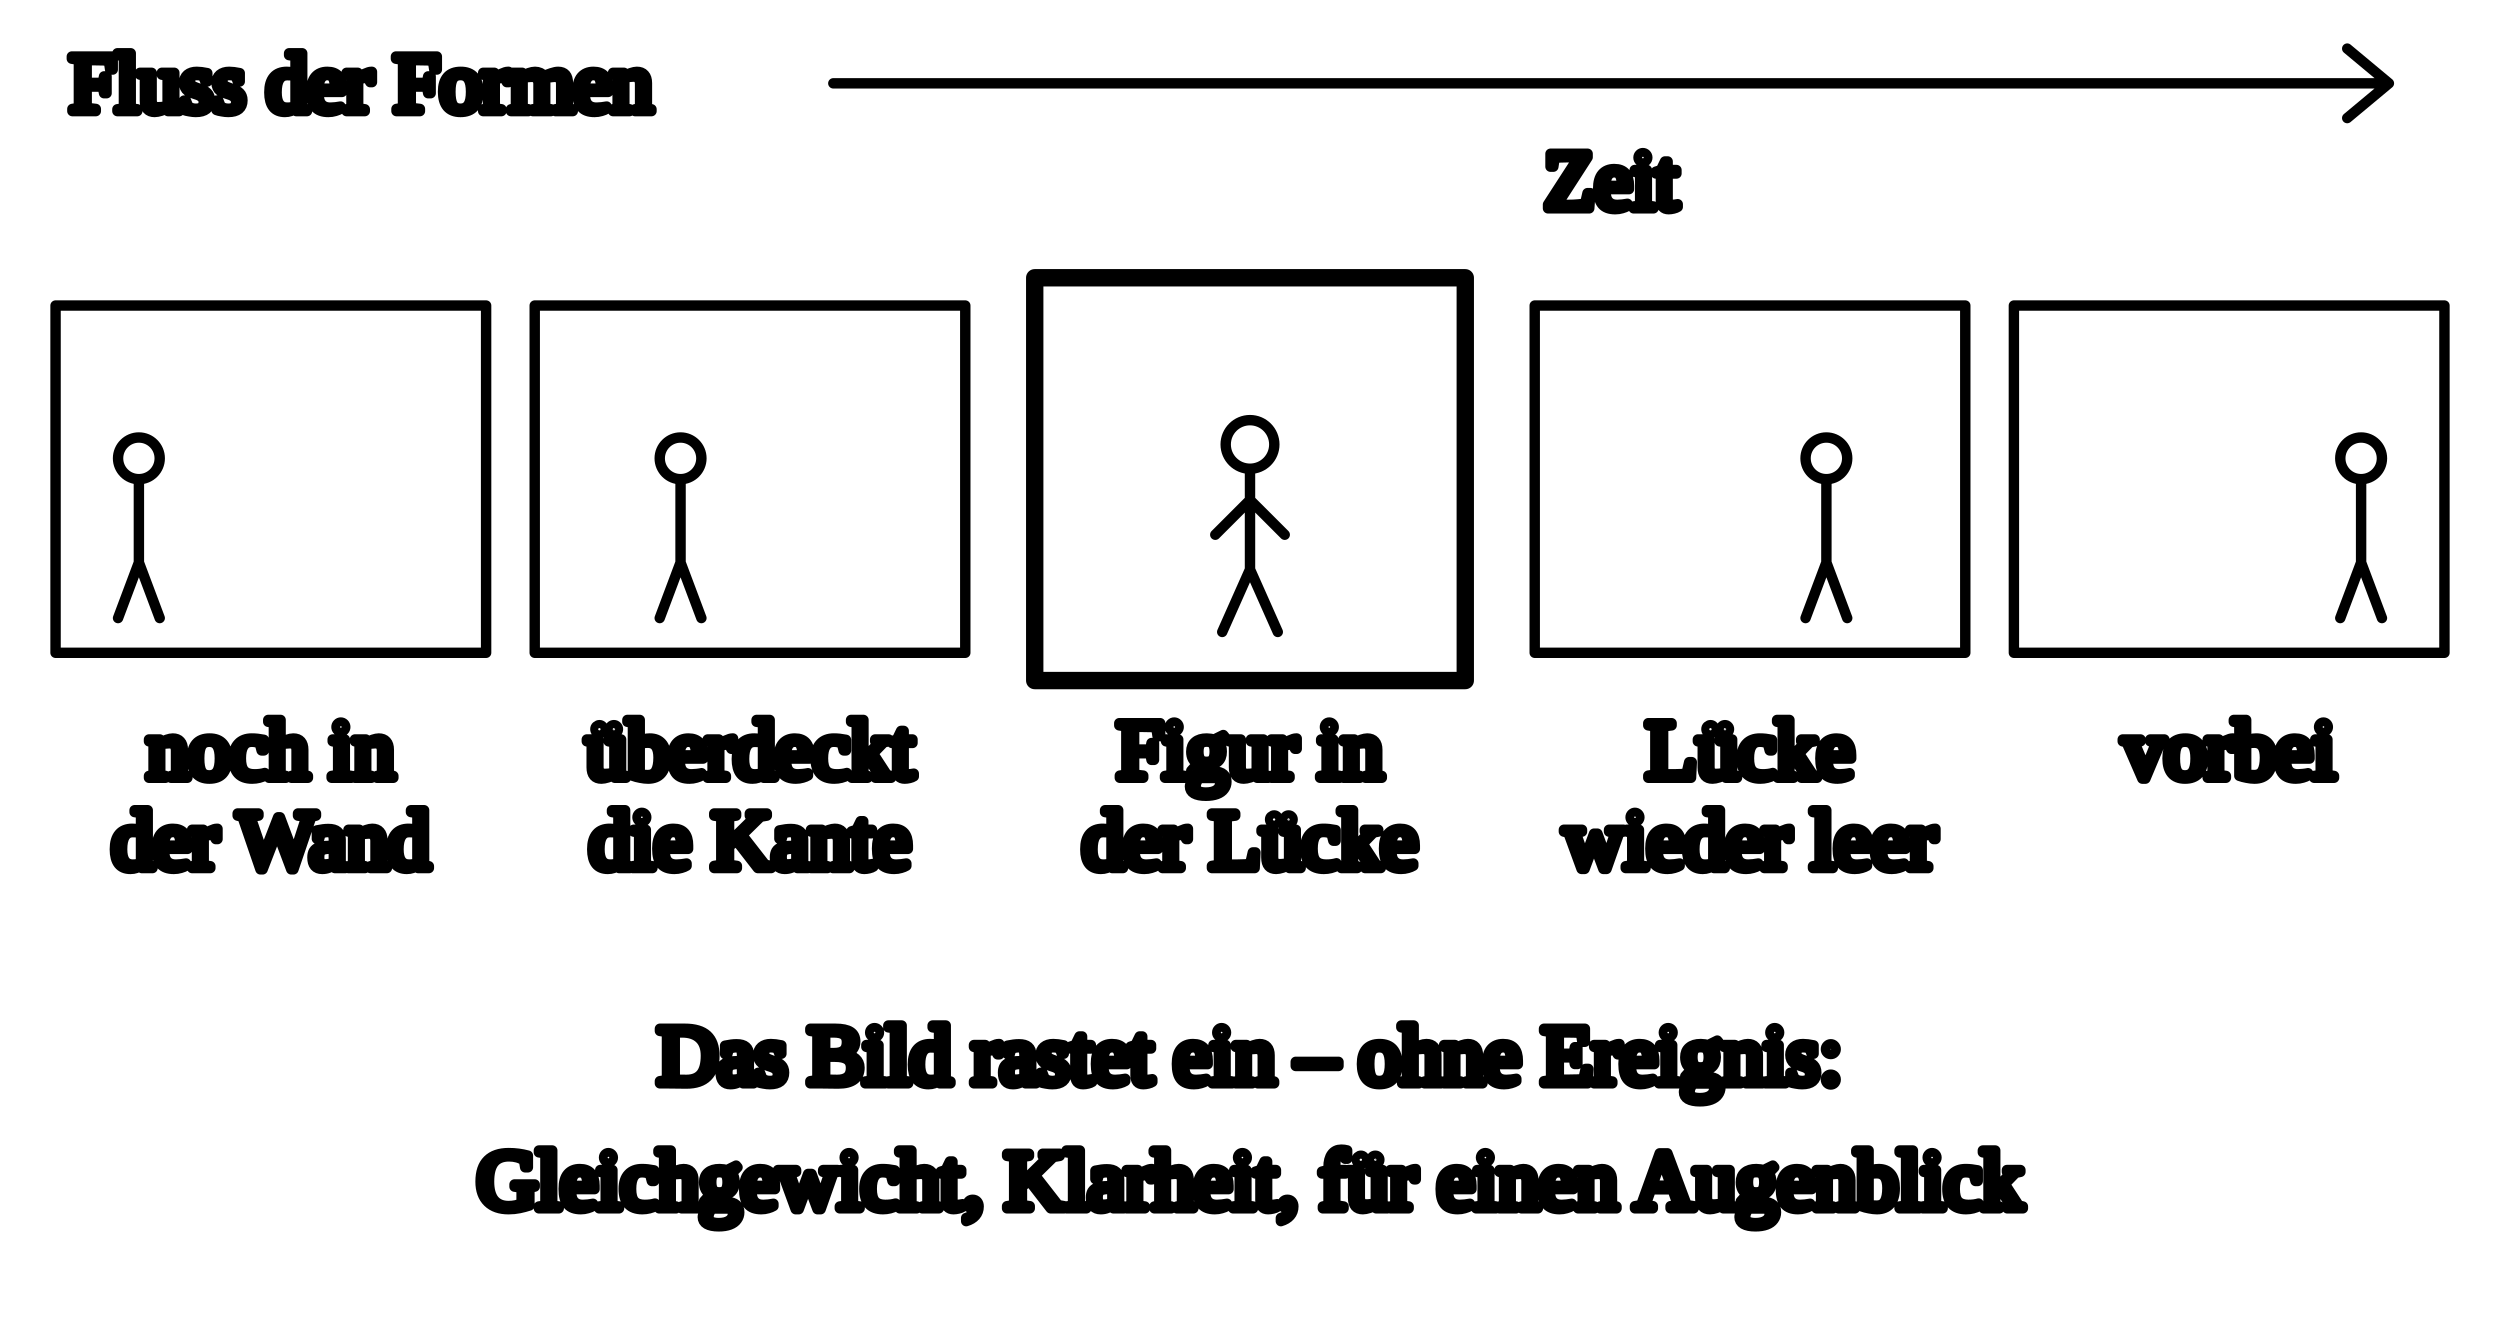
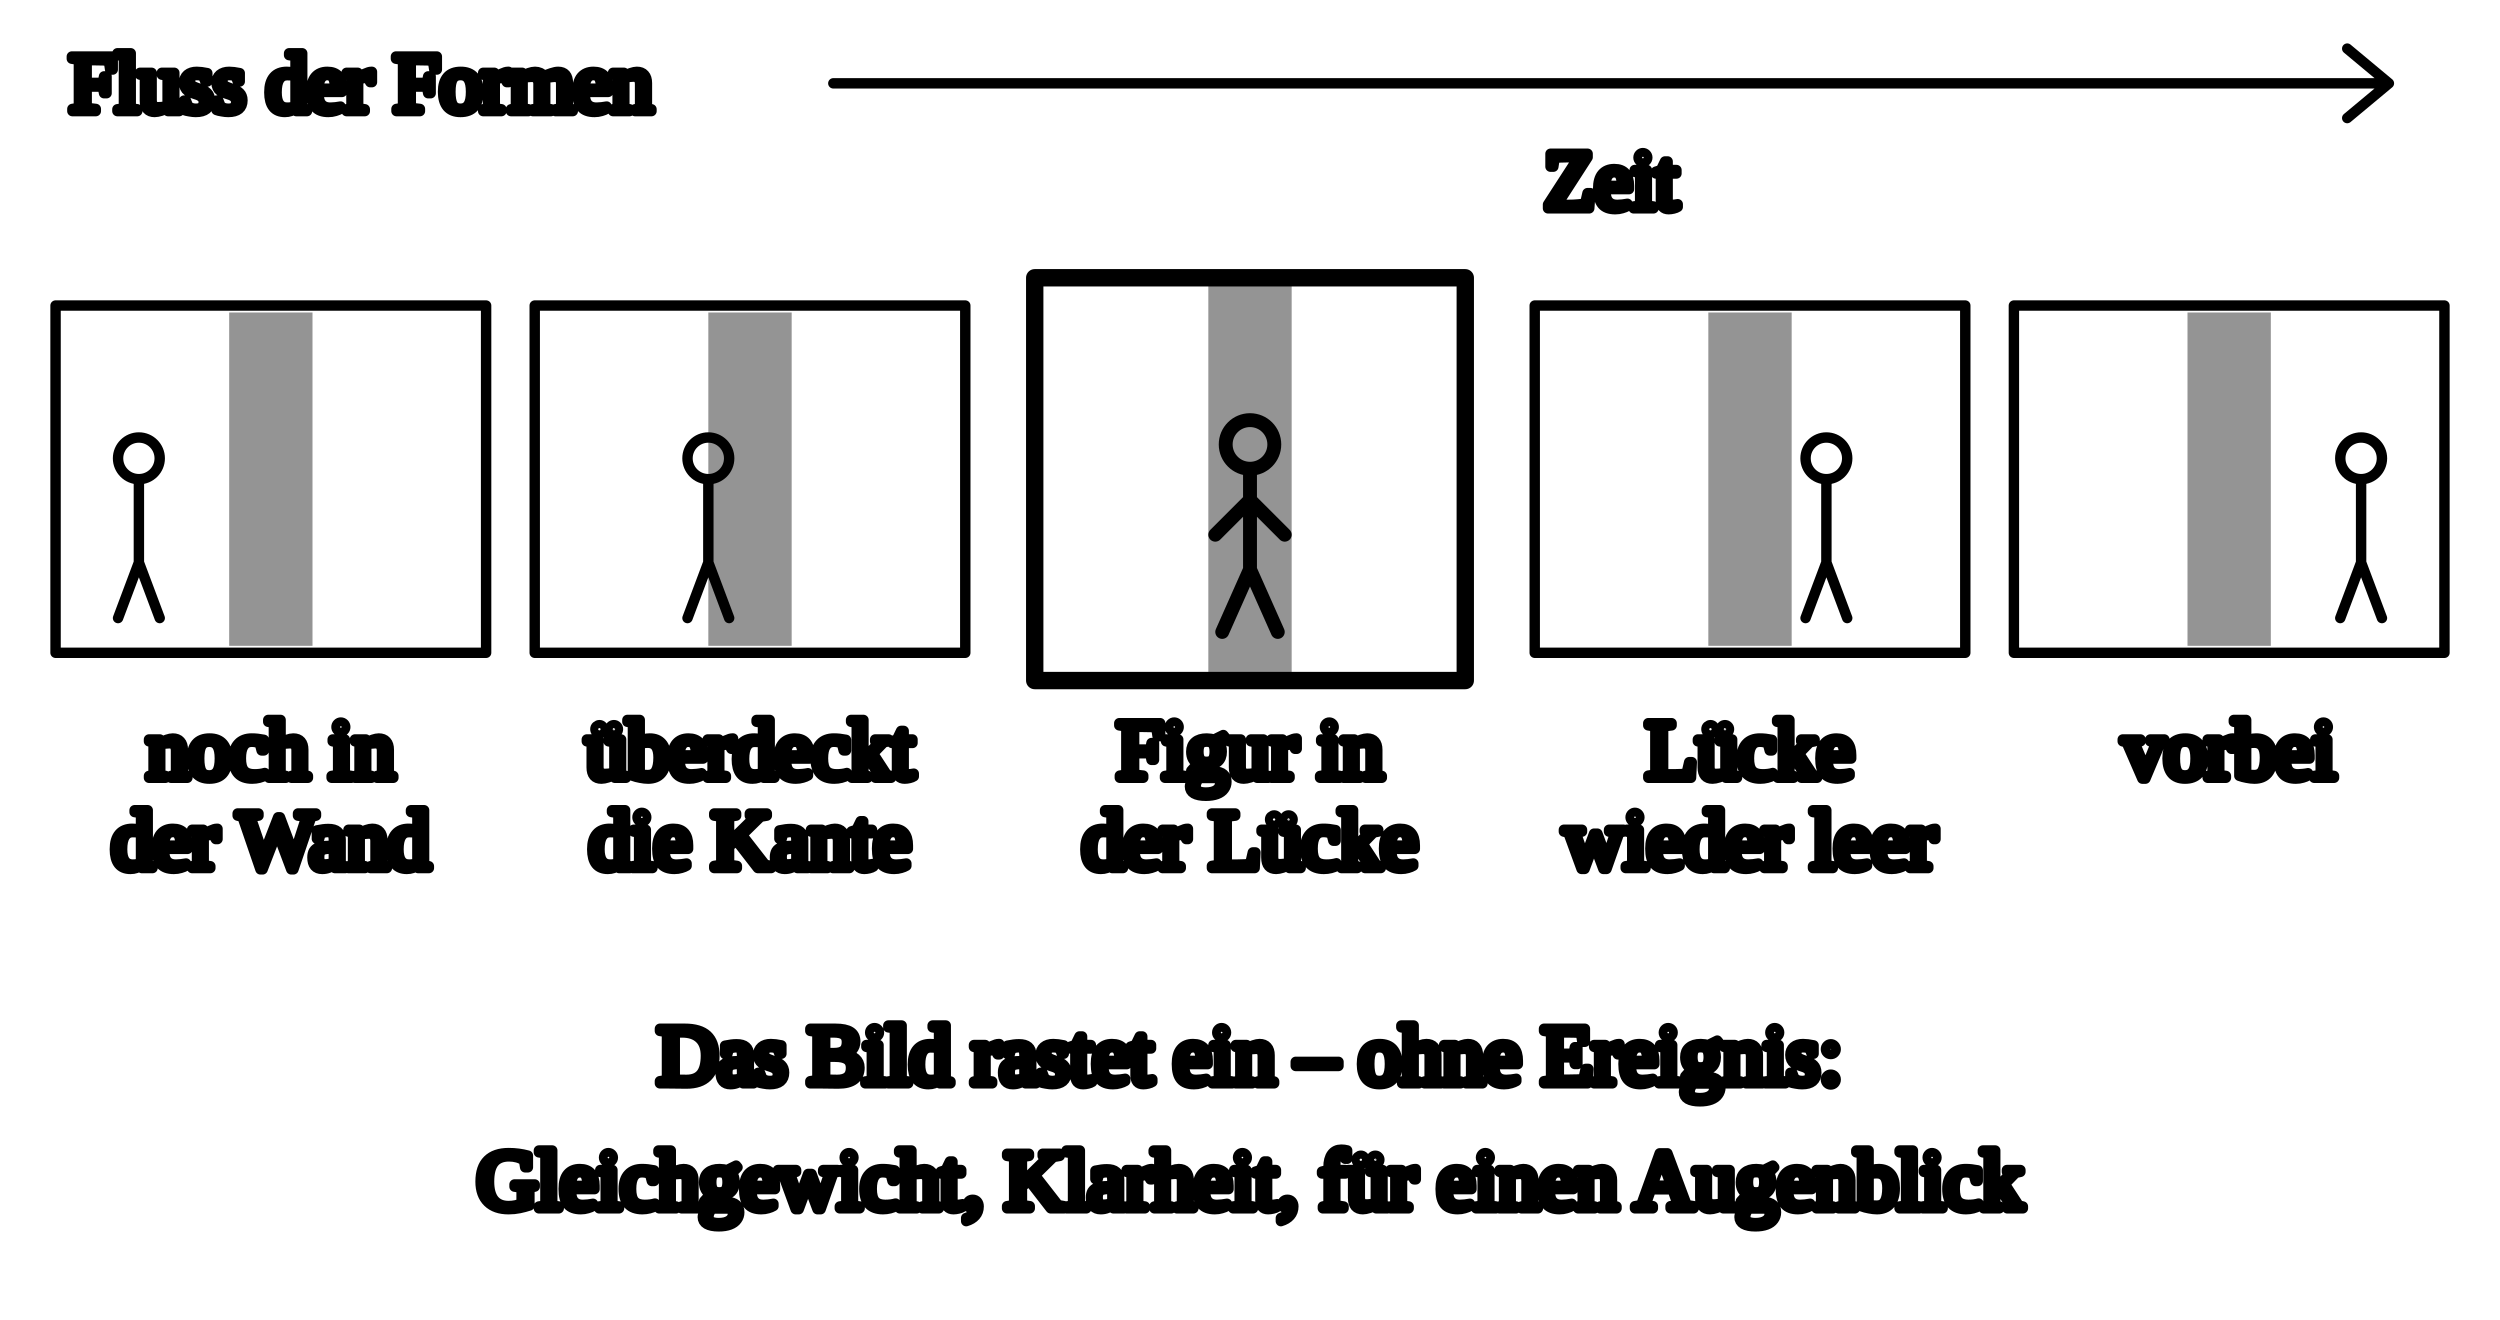
<svg xmlns="http://www.w3.org/2000/svg" viewBox="0 0 360 190" fill="none" stroke="currentColor" stroke-width="1.5" stroke-linecap="round" stroke-linejoin="round">
  <text x="10" y="16" class="h">Fluss der Formen</text>
  <path d="M120 12 H344 M338 7 l6 5 l-6 5" class="m" />
  <text x="232" y="30" text-anchor="middle" class="m">Zeit</text>
  <g>
    <rect x="8" y="44" width="62" height="50" />
    <rect x="77" y="44" width="62" height="50" />
    <rect x="149" y="40" width="62" height="58" class="a" stroke-width="2.5" />
    <rect x="221" y="44" width="62" height="50" />
    <rect x="290" y="44" width="62" height="50" />
  </g>
-   <g stroke="none" class="mf" fill-opacity="0.55">
+   <g stroke="none" fill="currentColor" fill-opacity="0.42">
+     <rect x="33" y="45" width="12" height="48" />
+     <rect x="102" y="45" width="12" height="48" />
+     <rect x="174" y="41" width="12" height="56" />
+     <rect x="246" y="45" width="12" height="48" />
+     <rect x="315" y="45" width="12" height="48" />
+   </g>
+   <g stroke="none" class="mf" fill-opacity="0.3">
    <rect x="9" y="45" width="24" height="48" />
    <rect x="45" y="45" width="24" height="48" />
    <rect x="78" y="45" width="24" height="48" />
    <rect x="114" y="45" width="24" height="48" />
    <rect x="150" y="41" width="24" height="56" />
    <rect x="186" y="41" width="24" height="56" />
    <rect x="222" y="45" width="24" height="48" />
    <rect x="258" y="45" width="24" height="48" />
    <rect x="291" y="45" width="24" height="48" />
    <rect x="327" y="45" width="24" height="48" />
  </g>
  <g>
    <circle cx="20" cy="66" r="3" />
    <path d="M20 69 v12 M20 81 l-3 8 M20 81 l3 8" />
-     <circle cx="98" cy="66" r="3" />
-     <path d="M98 69 v12 M98 81 l-3 8 M98 81 l3 8" />
-     <circle cx="180" cy="64" r="3.5" class="a" />
-     <path d="M180 68 v14 M180 82 l-4 9 M180 82 l4 9 M180 72 l-5 5 M180 72 l5 5" class="a" />
+     <circle cx="102" cy="66" r="3" />
+     <path d="M102 69 v12 M102 81 l-3 8 M102 81 l3 8" />
+     <circle cx="180" cy="64" r="3.5" class="a" stroke-width="2" />
+     <path d="M180 68 v14 M180 82 l-4 9 M180 82 l4 9 M180 72 l-5 5 M180 72 l5 5" class="a" stroke-width="2" />
    <circle cx="263" cy="66" r="3" />
    <path d="M263 69 v12 M263 81 l-3 8 M263 81 l3 8" />
    <circle cx="340" cy="66" r="3" />
    <path d="M340 69 v12 M340 81 l-3 8 M340 81 l3 8" />
  </g>
  <text x="39" y="112" text-anchor="middle" class="m">noch in</text>
  <text x="39" y="125" text-anchor="middle" class="m">der Wand</text>
  <text x="108" y="112" text-anchor="middle" class="m">überdeckt</text>
  <text x="108" y="125" text-anchor="middle" class="m">die Kante</text>
  <text x="180" y="112" text-anchor="middle" class="a">Figur in</text>
  <text x="180" y="125" text-anchor="middle" class="a">der Lücke</text>
  <text x="252" y="112" text-anchor="middle" class="m">Lücke</text>
  <text x="252" y="125" text-anchor="middle" class="m">wieder leer</text>
  <text x="321" y="112" text-anchor="middle" class="m">vorbei</text>
  <text x="180" y="156" text-anchor="middle" class="h">Das Bild rastet ein – ohne Ereignis:</text>
  <text x="180" y="174" text-anchor="middle" class="m">Gleichgewicht, Klarheit, für einen Augenblick</text>
</svg>
